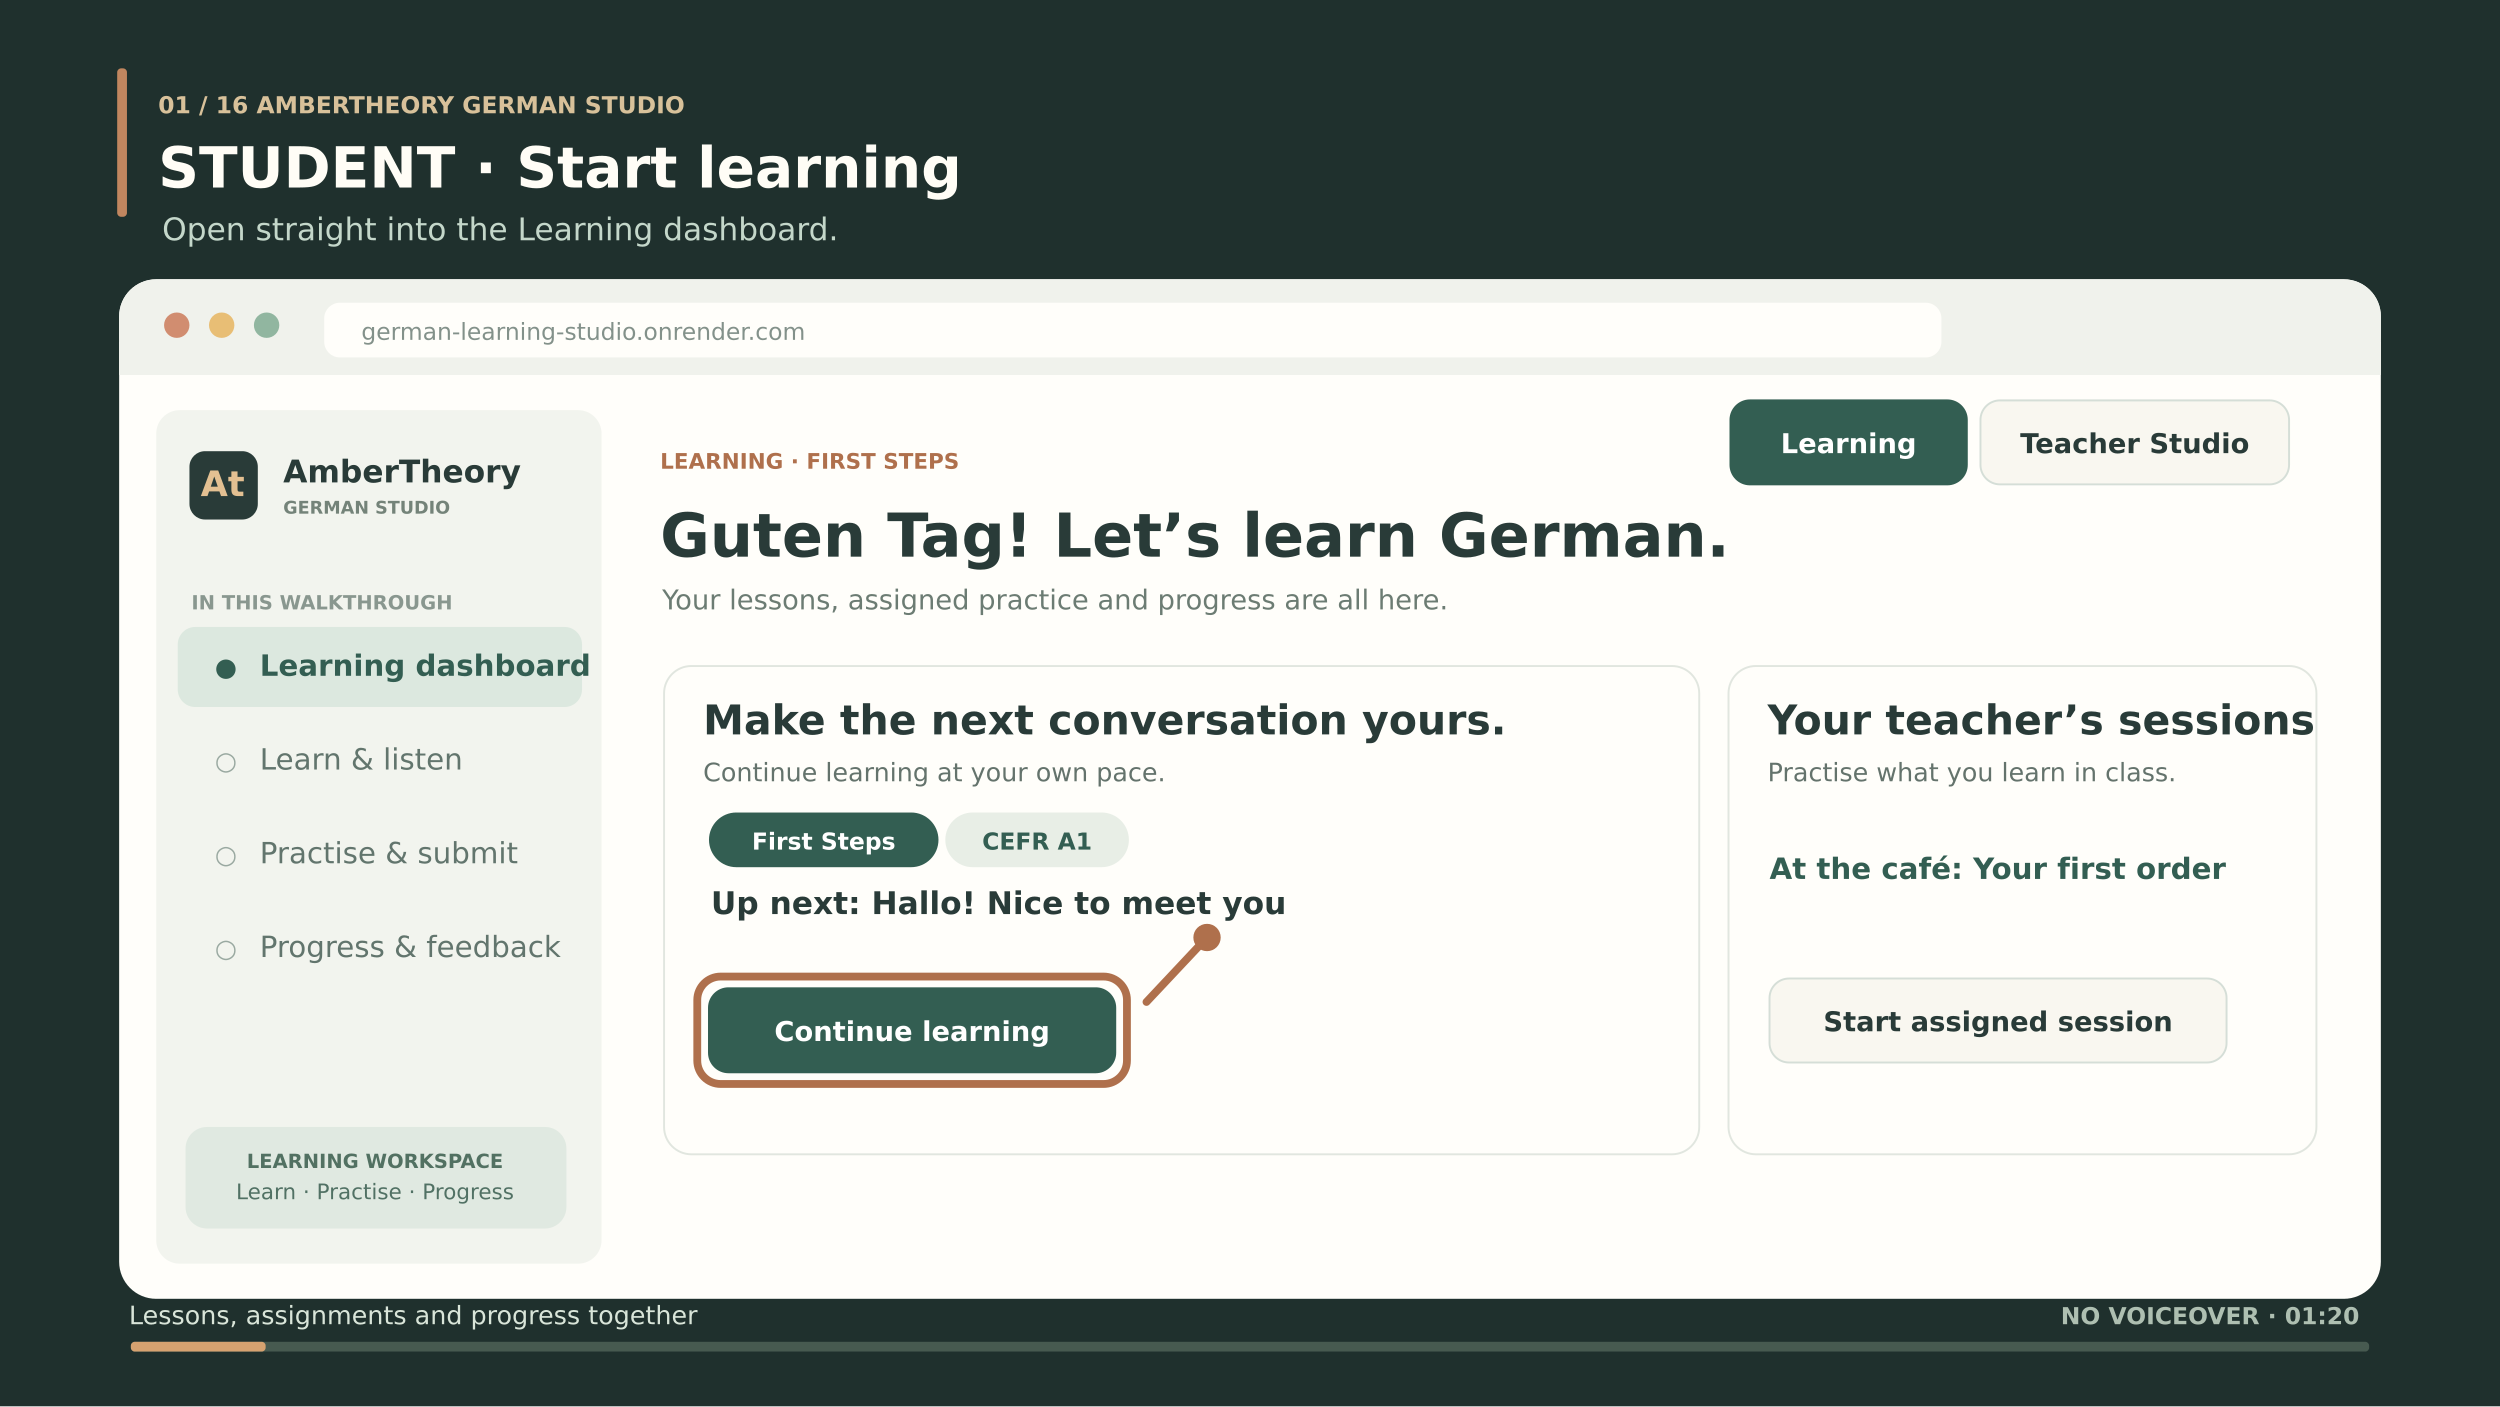
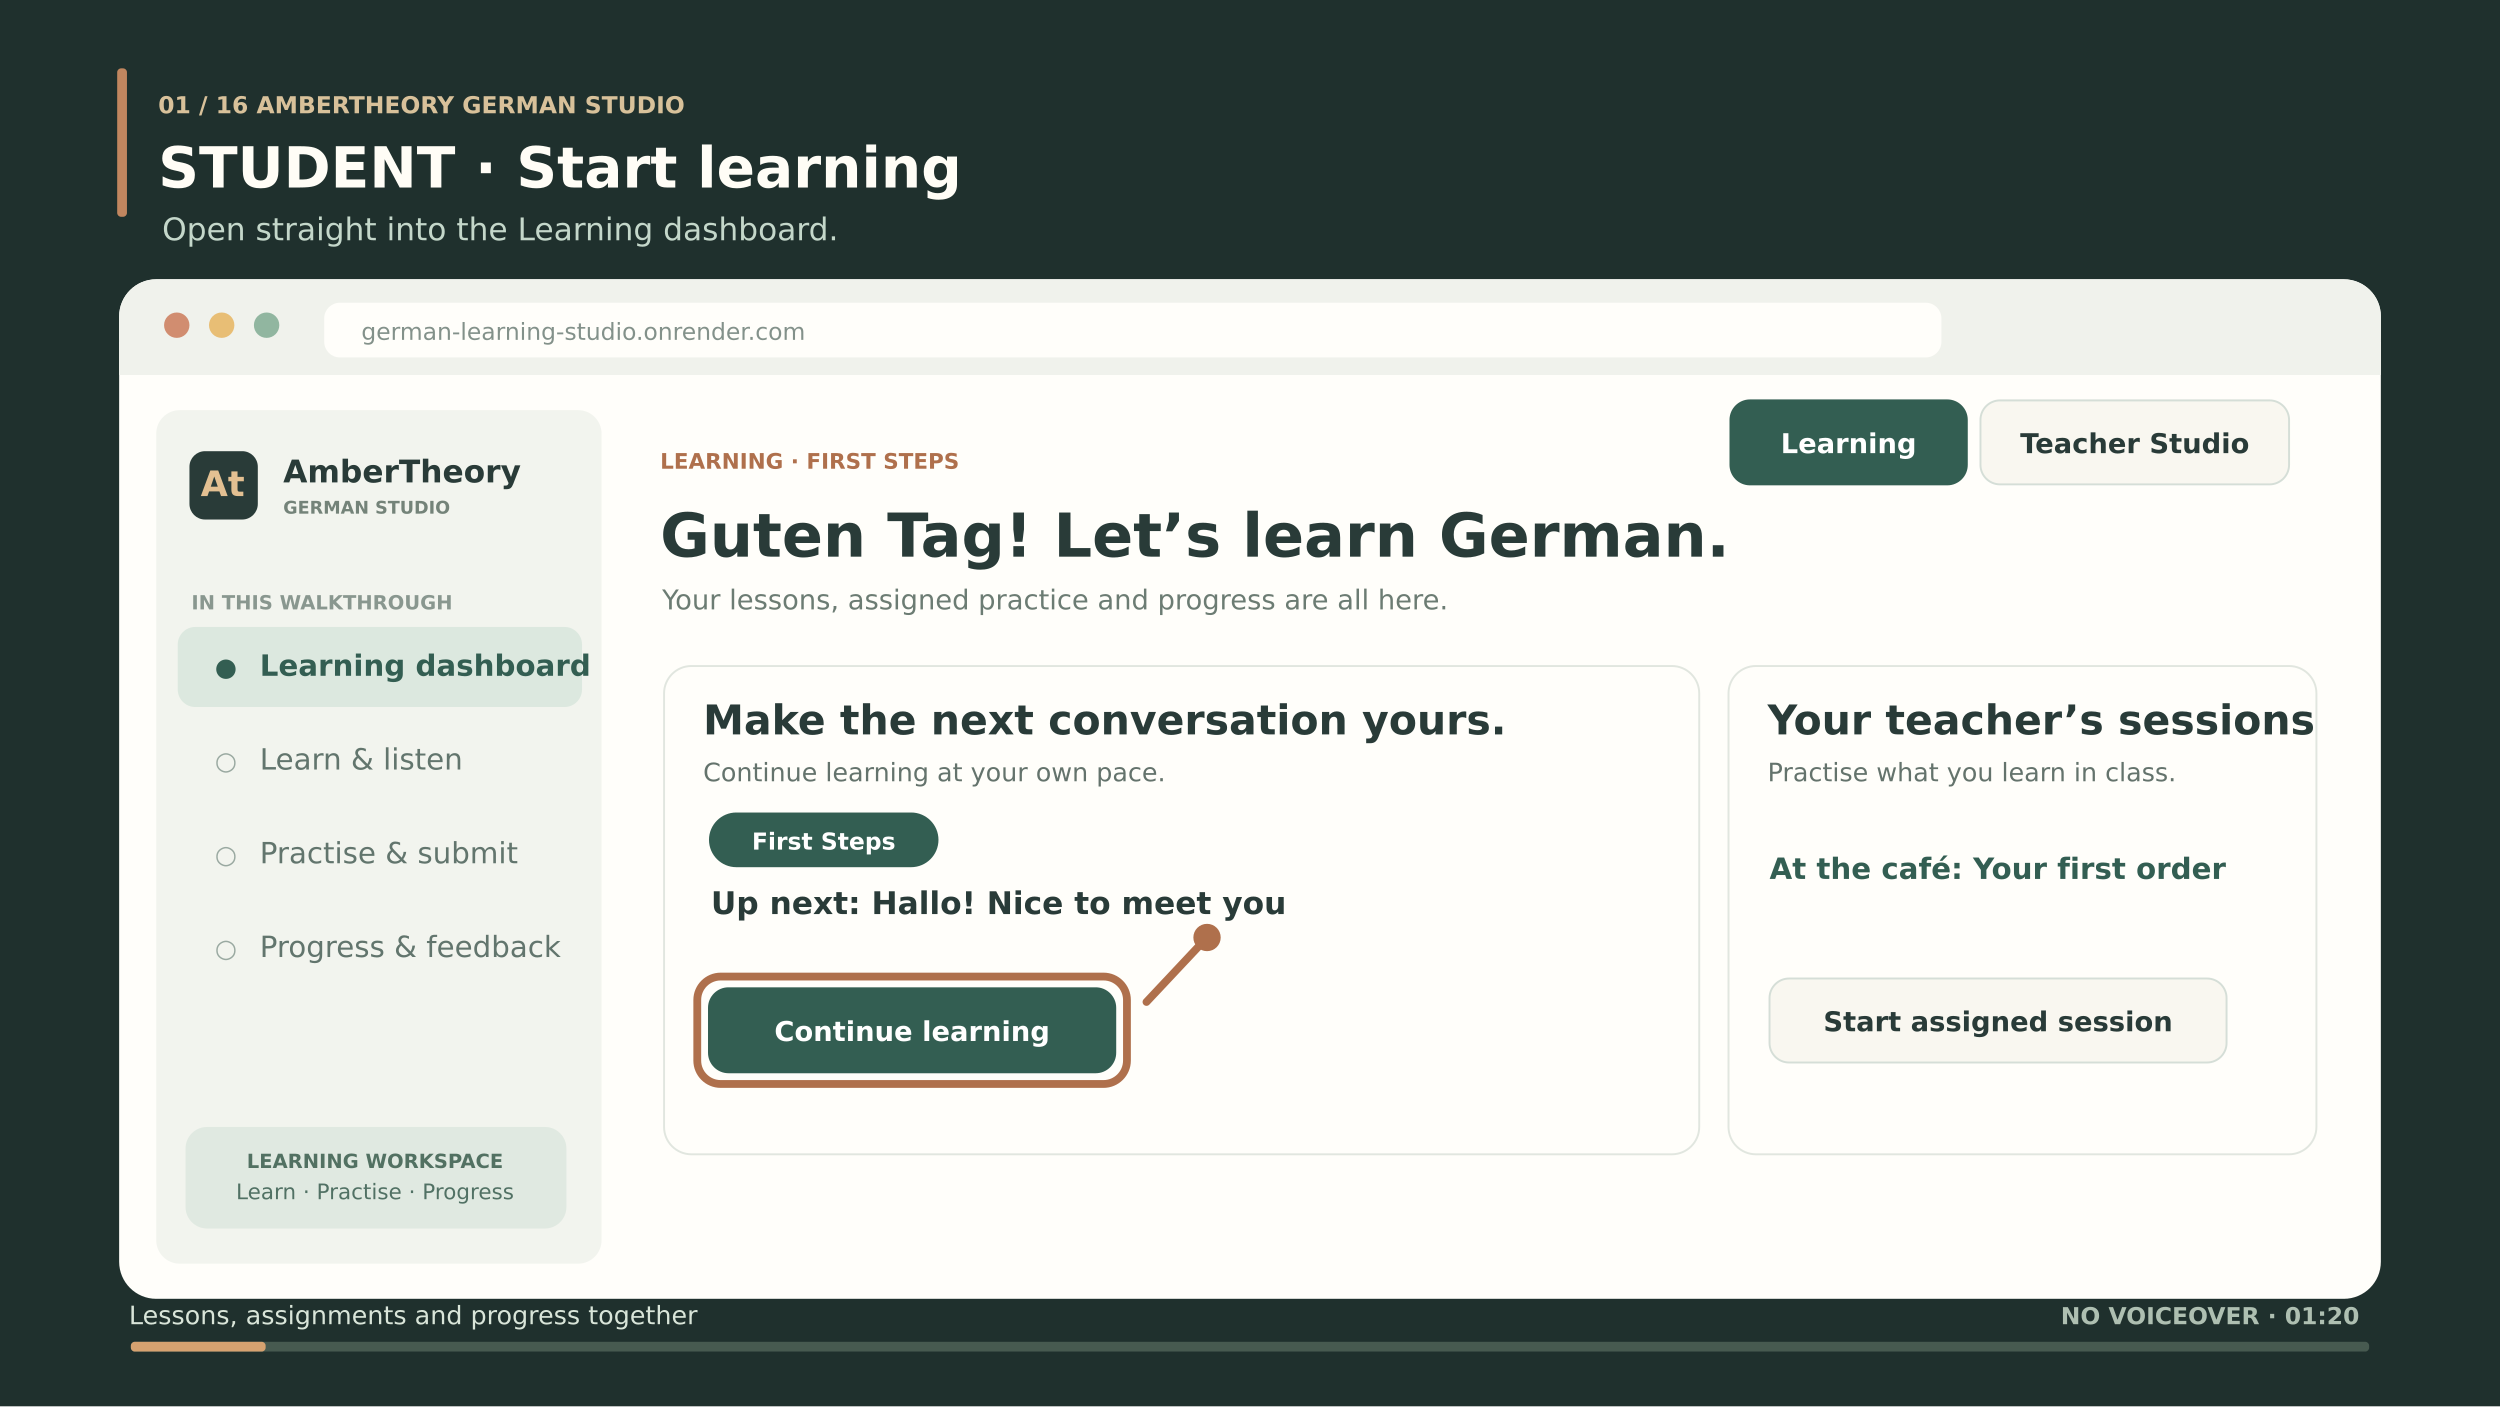
<svg xmlns="http://www.w3.org/2000/svg" width="1280" height="720" viewBox="0 0 1280 720">
  <rect x="0" y="0" width="1280" height="720" rx="0" fill="#1f302d" stroke="none" stroke-width="1" />
  <rect x="60" y="35" width="5" height="76" rx="2" fill="#c1865f" stroke="none" stroke-width="1" />
  <text x="81" y="58" fill="#d8c19a" font-size="12" font-weight="700" text-anchor="start" font-family="DejaVu Sans,Arial,sans-serif">01  /  16    AMBERTHEORY GERMAN STUDIO</text>
  <text x="81" y="96" fill="#fffdf6" font-size="29" font-weight="700" text-anchor="start" font-family="DejaVu Sans,Arial,sans-serif">STUDENT · Start learning</text>
  <text x="83" y="123" fill="#c4d7ca" font-size="16" font-weight="400" text-anchor="start" font-family="DejaVu Sans,Arial,sans-serif">Open straight into the Learning dashboard.</text>
  <rect x="61" y="143" width="1158" height="522" rx="19" fill="#fffefa" stroke="none" stroke-width="1" />
  <rect x="61" y="143" width="1158" height="49" rx="19" fill="#f0f2ec" stroke="none" stroke-width="1" />
  <rect x="61" y="175" width="1158" height="17" rx="0" fill="#f0f2ec" stroke="none" stroke-width="1" />
  <rect x="84" y="160" width="13" height="13" rx="7" fill="#d18d70" stroke="none" stroke-width="1" />
  <rect x="107" y="160" width="13" height="13" rx="7" fill="#e8be75" stroke="none" stroke-width="1" />
  <rect x="130" y="160" width="13" height="13" rx="7" fill="#91b6a0" stroke="none" stroke-width="1" />
  <rect x="166" y="155" width="828" height="28" rx="8" fill="#fffefa" stroke="none" stroke-width="1" />
  <text x="185" y="174" fill="#83918a" font-size="12" font-weight="400" text-anchor="start" font-family="DejaVu Sans,Arial,sans-serif">german-learning-studio.onrender.com</text>
  <rect x="80" y="210" width="228" height="437" rx="12" fill="#f2f4ee" stroke="none" stroke-width="1" />
  <rect x="97" y="231" width="35" height="35" rx="8" fill="#293b38" stroke="none" stroke-width="1" />
  <text x="114" y="254" fill="#e3c092" font-size="18" font-weight="700" text-anchor="middle" font-family="DejaVu Sans,Arial,sans-serif">At</text>
  <text x="145" y="247" fill="#293b38" font-size="16" font-weight="700" text-anchor="start" font-family="DejaVu Sans,Arial,sans-serif">AmberTheory</text>
  <text x="145" y="263" fill="#748379" font-size="9" font-weight="700" text-anchor="start" font-family="DejaVu Sans,Arial,sans-serif">GERMAN STUDIO</text>
  <rect x="886" y="205" width="121" height="43" rx="10" fill="#335e52" stroke="#335e52" stroke-width="1" />
  <text x="946.5" y="232" fill="#fff" font-size="14" font-weight="700" text-anchor="middle" font-family="DejaVu Sans,Arial,sans-serif">Learning</text>
  <rect x="1014" y="205" width="158" height="43" rx="10" fill="#f9f7f0" stroke="#d5ded7" stroke-width="1" />
  <text x="1093" y="232" fill="#293b38" font-size="14" font-weight="700" text-anchor="middle" font-family="DejaVu Sans,Arial,sans-serif">Teacher Studio</text>
  <text x="98" y="312" fill="#89978f" font-size="10" font-weight="700" text-anchor="start" font-family="DejaVu Sans,Arial,sans-serif">IN THIS WALKTHROUGH</text>
  <rect x="91" y="321" width="207" height="41" rx="9" fill="#dce8df" stroke="none" stroke-width="1" />
  <text x="110" y="346" fill="#335e52" font-size="13" font-weight="400" text-anchor="start" font-family="DejaVu Sans,Arial,sans-serif">●</text>
  <text x="133" y="346" fill="#335e52" font-size="15" font-weight="700" text-anchor="start" font-family="DejaVu Sans,Arial,sans-serif">Learning dashboard</text>
  <text x="110" y="394" fill="#9aa9a1" font-size="13" font-weight="400" text-anchor="start" font-family="DejaVu Sans,Arial,sans-serif">○</text>
  <text x="133" y="394" fill="#62756d" font-size="15" font-weight="400" text-anchor="start" font-family="DejaVu Sans,Arial,sans-serif">Learn &amp; listen</text>
  <text x="110" y="442" fill="#9aa9a1" font-size="13" font-weight="400" text-anchor="start" font-family="DejaVu Sans,Arial,sans-serif">○</text>
  <text x="133" y="442" fill="#62756d" font-size="15" font-weight="400" text-anchor="start" font-family="DejaVu Sans,Arial,sans-serif">Practise &amp; submit</text>
  <text x="110" y="490" fill="#9aa9a1" font-size="13" font-weight="400" text-anchor="start" font-family="DejaVu Sans,Arial,sans-serif">○</text>
  <text x="133" y="490" fill="#62756d" font-size="15" font-weight="400" text-anchor="start" font-family="DejaVu Sans,Arial,sans-serif">Progress &amp; feedback</text>
  <rect x="95" y="577" width="195" height="52" rx="11" fill="#e0e9e1" stroke="none" stroke-width="1" />
  <text x="192" y="598" fill="#527162" font-size="10" font-weight="700" text-anchor="middle" font-family="DejaVu Sans,Arial,sans-serif">LEARNING WORKSPACE</text>
  <text x="192" y="614" fill="#517164" font-size="11" font-weight="400" text-anchor="middle" font-family="DejaVu Sans,Arial,sans-serif">Learn · Practise · Progress</text>
  <text x="338" y="240" fill="#af704c" font-size="11" font-weight="700" text-anchor="start" font-family="DejaVu Sans,Arial,sans-serif">LEARNING · FIRST STEPS</text>
  <text x="338" y="285" fill="#293b38" font-size="31" font-weight="700" text-anchor="start" font-family="DejaVu Sans,Arial,sans-serif">Guten Tag! Let’s learn German.</text>
  <text x="339" y="312" fill="#6c7c73" font-size="14" font-weight="400" text-anchor="start" font-family="DejaVu Sans,Arial,sans-serif">Your lessons, assigned practice and progress are all here.</text>
  <rect x="340" y="341" width="530" height="250" rx="14" fill="#fffefa" stroke="#e1e6df" stroke-width="1" />
  <text x="360" y="376" fill="#293b38" font-size="21" font-weight="700" text-anchor="start" font-family="DejaVu Sans,Arial,sans-serif">Make the next conversation yours.</text>
  <text x="360" y="400" fill="#64736c" font-size="13" font-weight="400" text-anchor="start" font-family="DejaVu Sans,Arial,sans-serif">Continue learning at your own pace.</text>
  <rect x="363" y="416" width="117.5" height="28" rx="14" fill="#335e52" stroke="none" stroke-width="1" />
  <text x="421.75" y="435" fill="white" font-size="12" font-weight="700" text-anchor="middle" font-family="DejaVu Sans,Arial,sans-serif">First Steps</text>
-   <rect x="484" y="416" width="94" height="28" rx="14" fill="#e8eee6" stroke="none" stroke-width="1" />
-   <text x="531" y="435" fill="#335e52" font-size="12" font-weight="700" text-anchor="middle" font-family="DejaVu Sans,Arial,sans-serif">CEFR A1</text>
  <text x="364" y="468" fill="#293b38" font-size="16" font-weight="700" text-anchor="start" font-family="DejaVu Sans,Arial,sans-serif">Up next: Hallo! Nice to meet you</text>
  <rect x="363" y="506" width="208" height="43" rx="10" fill="#335e52" stroke="#335e52" stroke-width="1" />
  <text x="467" y="533" fill="#fff" font-size="14" font-weight="700" text-anchor="middle" font-family="DejaVu Sans,Arial,sans-serif">Continue learning</text>
  <rect x="885" y="341" width="301" height="250" rx="14" fill="#fffefa" stroke="#e1e6df" stroke-width="1" />
  <text x="905" y="376" fill="#293b38" font-size="21" font-weight="700" text-anchor="start" font-family="DejaVu Sans,Arial,sans-serif">Your teacher’s sessions</text>
  <text x="905" y="400" fill="#64736c" font-size="13" font-weight="400" text-anchor="start" font-family="DejaVu Sans,Arial,sans-serif">Practise what you learn in class.</text>
  <text x="906" y="450" fill="#335e52" font-size="15" font-weight="700" text-anchor="start" font-family="DejaVu Sans,Arial,sans-serif">At the café: Your first order</text>
  <rect x="906" y="501" width="234" height="43" rx="10" fill="#f9f7f0" stroke="#d5ded7" stroke-width="1" />
  <text x="1023" y="528" fill="#293b38" font-size="14" font-weight="700" text-anchor="middle" font-family="DejaVu Sans,Arial,sans-serif">Start assigned session</text>
  <rect x="357" y="500" width="220" height="55" rx="12" fill="none" stroke="#af704c" stroke-width="4" />
  <path d="M 587 513 L 618 480" stroke="#af704c" stroke-width="4" stroke-linecap="round" />
  <circle cx="618" cy="480" r="7" fill="#af704c" />
  <rect x="67" y="687" width="1146" height="5" rx="2" fill="#475a50" stroke="none" stroke-width="1" />
  <rect x="67" y="687" width="69" height="5" rx="2" fill="#d6a270" stroke="none" stroke-width="1" />
  <text x="66" y="678" fill="#d9e5d9" font-size="13" font-weight="400" text-anchor="start" font-family="DejaVu Sans,Arial,sans-serif">Lessons, assignments and progress together</text>
  <text x="1208" y="678" fill="#aebfb1" font-size="12" font-weight="700" text-anchor="end" font-family="DejaVu Sans,Arial,sans-serif">NO VOICEOVER  ·  01:20</text>
</svg>
